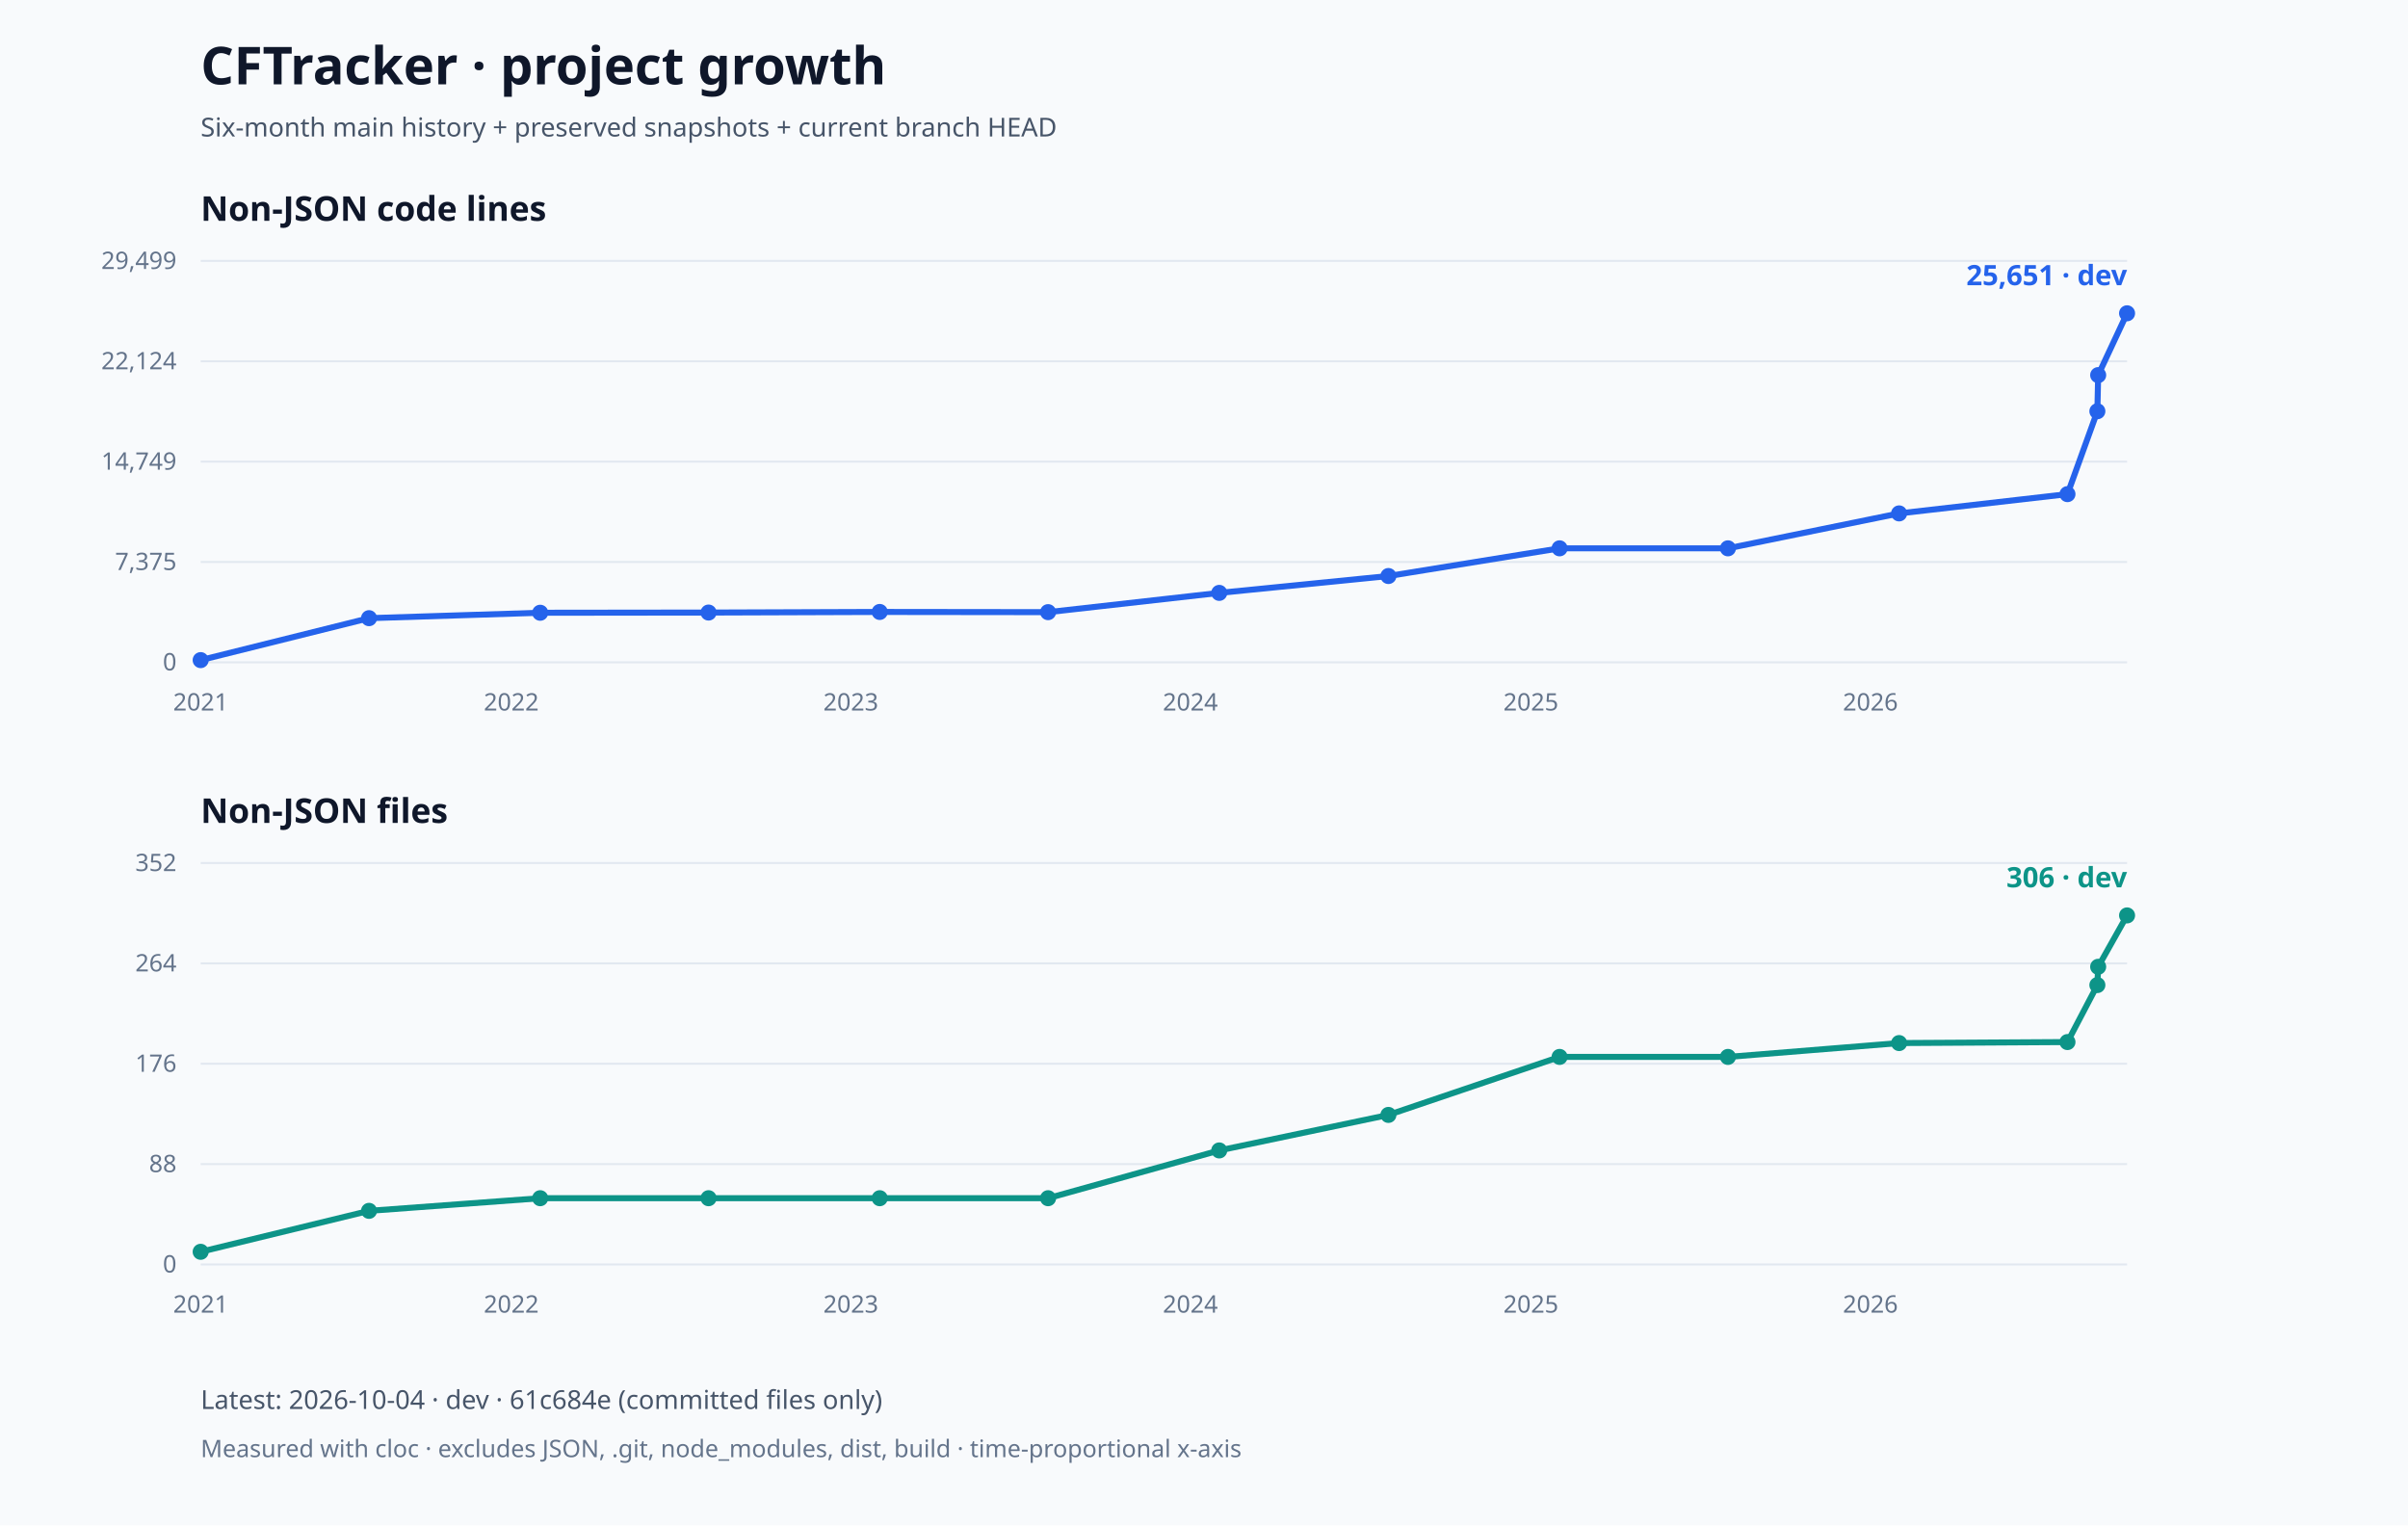
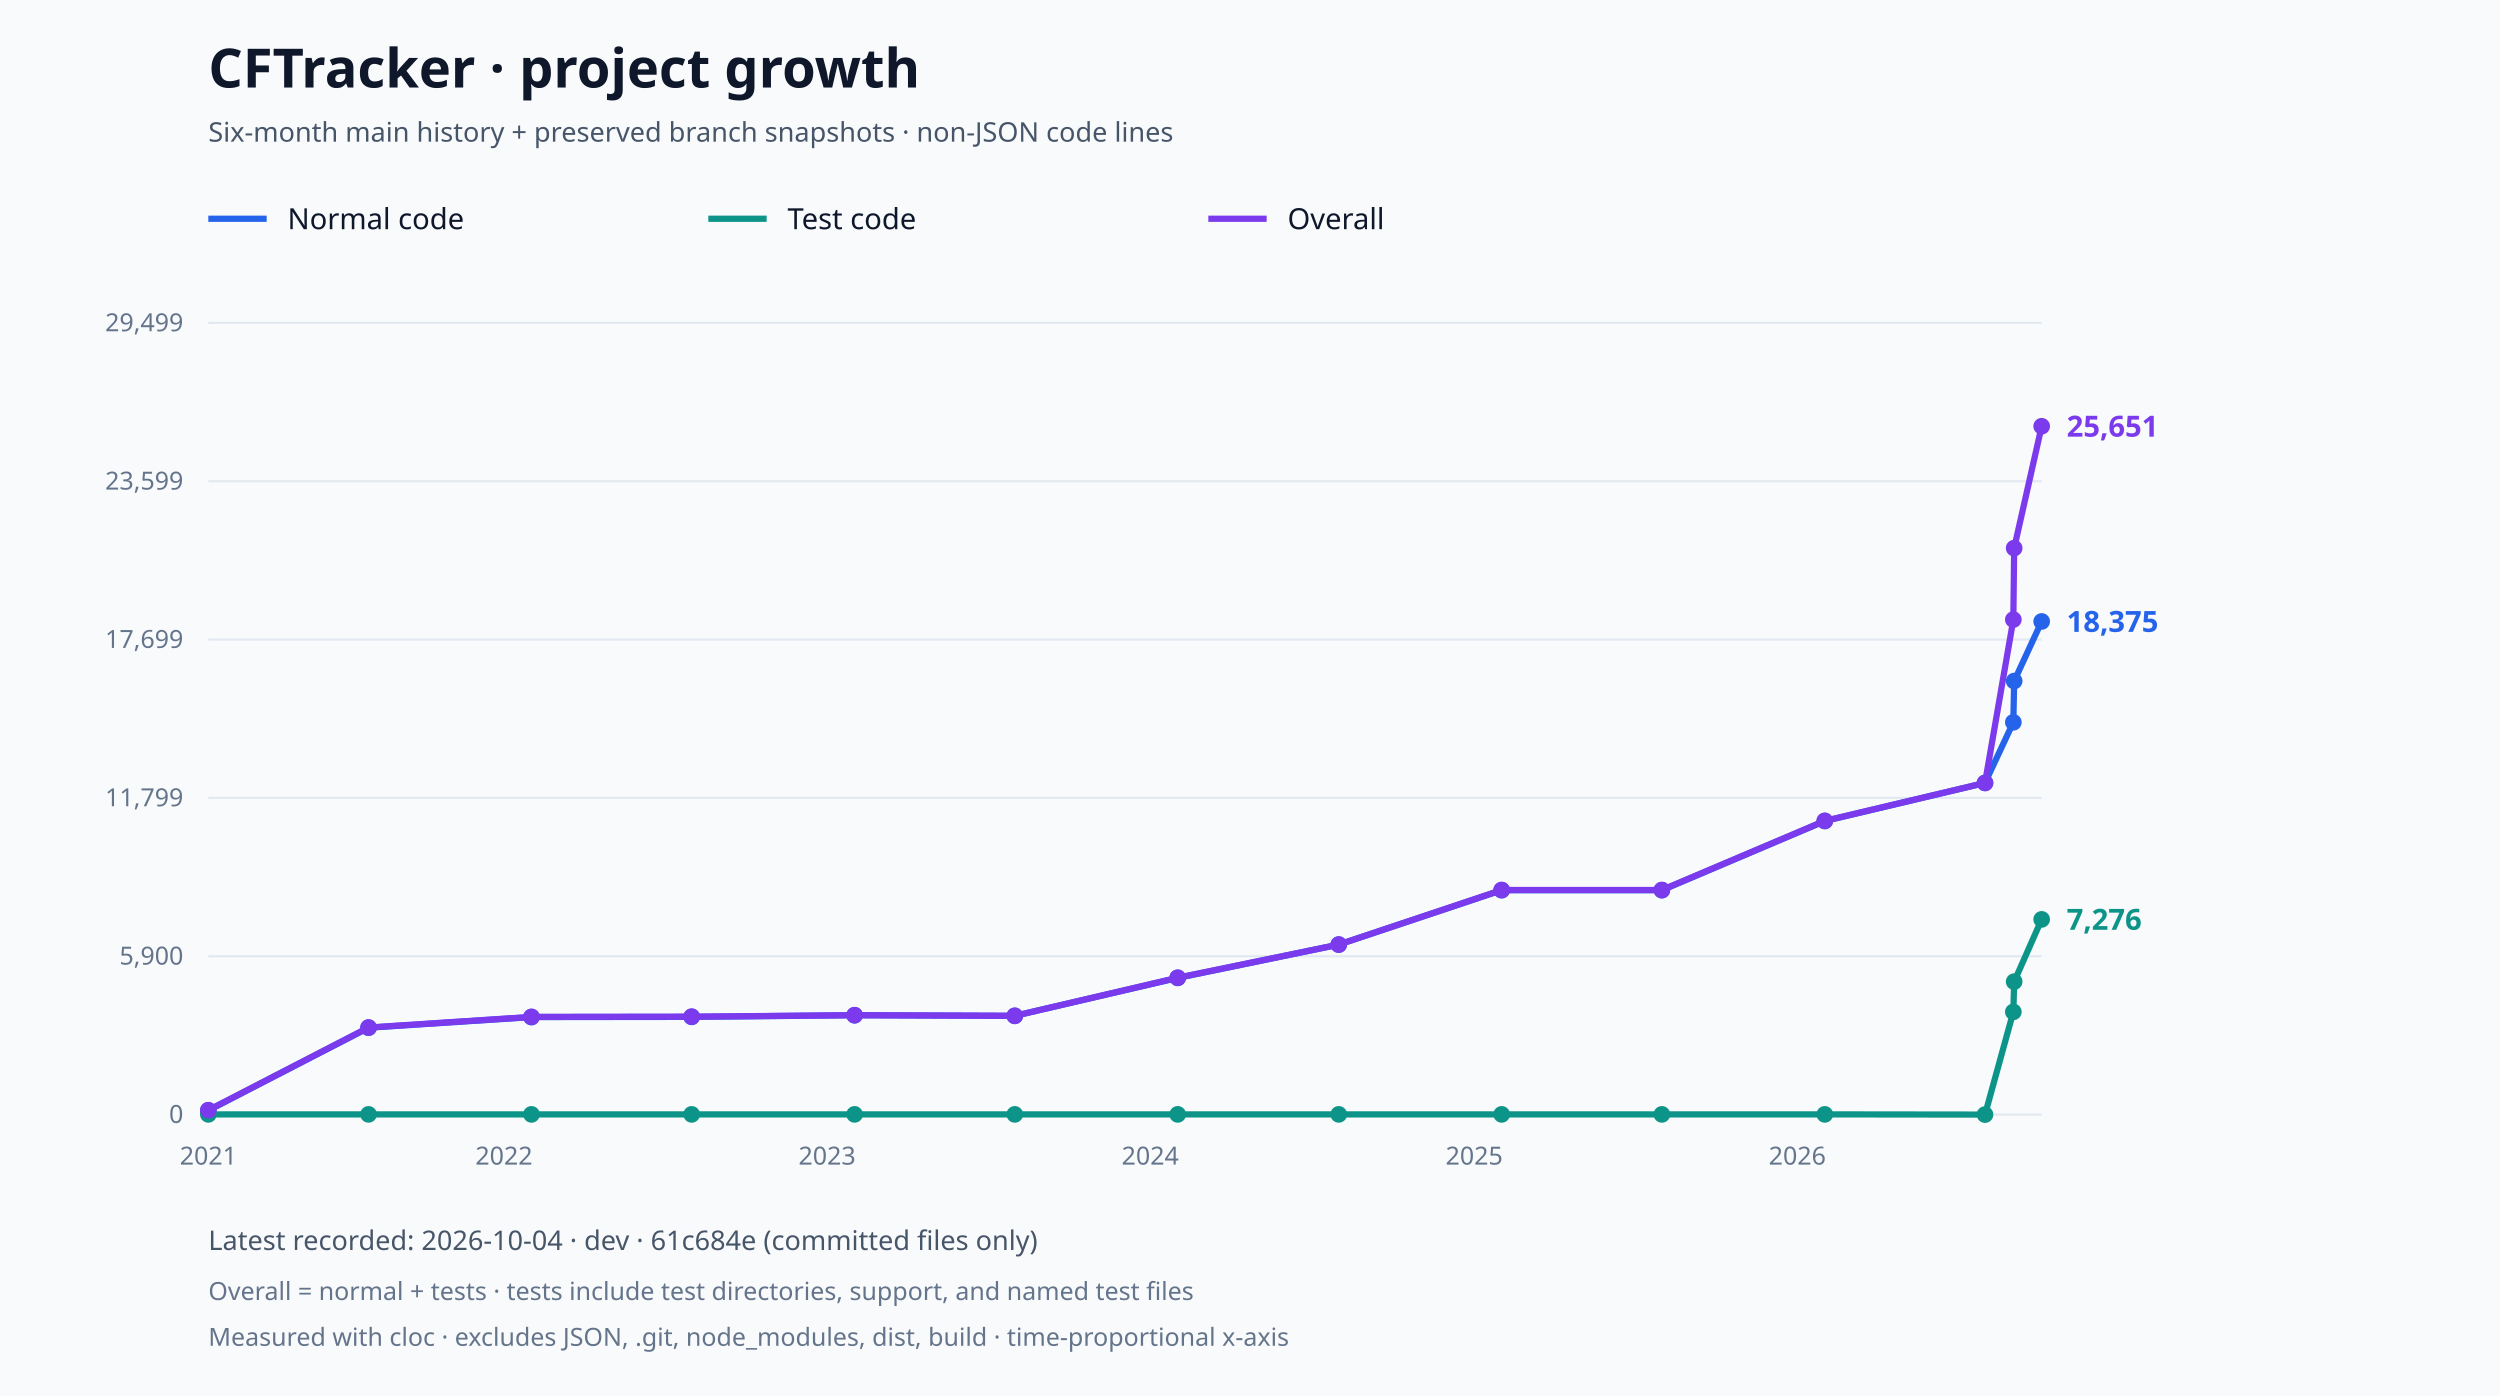
- <svg xmlns="http://www.w3.org/2000/svg" viewBox="0 0 1200 760" role="img" aria-labelledby="title desc">
-   <rect width="1200" height="760" fill="#f8fafc" />
+ <svg xmlns="http://www.w3.org/2000/svg" viewBox="0 0 1200 670" role="img" aria-labelledby="title desc">
+   <rect width="1200" height="670" fill="#f8fafc" />
  <g font-family="sans-serif">
    <text x="100" y="42" font-size="26" font-weight="700" fill="#0f172a">CFTracker · project growth</text>
-     <text x="100" y="68" font-size="13" fill="#475569">Six-month main history + preserved snapshots + current branch HEAD</text>
-     <text x="100" y="110" font-size="17" font-weight="600" fill="#0f172a">Non-JSON code lines</text>
-     <line x1="100" y1="330.0" x2="1060" y2="330.0" stroke="#e2e8f0" />
-     <text x="88" y="334.0" text-anchor="end" font-size="12" fill="#64748b">0</text>
-     <line x1="100" y1="280.0" x2="1060" y2="280.0" stroke="#e2e8f0" />
-     <text x="88" y="284.0" text-anchor="end" font-size="12" fill="#64748b">7,375</text>
-     <line x1="100" y1="230.0" x2="1060" y2="230.0" stroke="#e2e8f0" />
-     <text x="88" y="234.0" text-anchor="end" font-size="12" fill="#64748b">14,749</text>
-     <line x1="100" y1="180.0" x2="1060" y2="180.0" stroke="#e2e8f0" />
-     <text x="88" y="184.0" text-anchor="end" font-size="12" fill="#64748b">22,124</text>
-     <line x1="100" y1="130.0" x2="1060" y2="130.0" stroke="#e2e8f0" />
-     <text x="88" y="134.0" text-anchor="end" font-size="12" fill="#64748b">29,499</text>
-     <polyline points="100.0,328.9 183.9,308.0 269.2,305.3 353.1,305.2 438.4,304.9 522.3,305.0 607.6,295.4 691.9,287.0 777.2,273.2 861.1,273.2 946.4,255.8 1030.3,246.2 1045.2,204.9 1045.6,186.9 1060.0,156.1" fill="none" stroke="#2563eb" stroke-width="3" />
-     <circle cx="100.0" cy="328.9" r="4" fill="#2563eb" />
-     <circle cx="183.9" cy="308.0" r="4" fill="#2563eb" />
-     <circle cx="269.2" cy="305.3" r="4" fill="#2563eb" />
-     <circle cx="353.1" cy="305.2" r="4" fill="#2563eb" />
-     <circle cx="438.4" cy="304.9" r="4" fill="#2563eb" />
-     <circle cx="522.3" cy="305.0" r="4" fill="#2563eb" />
-     <circle cx="607.6" cy="295.4" r="4" fill="#2563eb" />
-     <circle cx="691.9" cy="287.0" r="4" fill="#2563eb" />
-     <circle cx="777.2" cy="273.2" r="4" fill="#2563eb" />
-     <circle cx="861.1" cy="273.2" r="4" fill="#2563eb" />
-     <circle cx="946.4" cy="255.8" r="4" fill="#2563eb" />
-     <circle cx="1030.3" cy="246.2" r="4" fill="#2563eb" />
-     <circle cx="1045.2" cy="204.9" r="4" fill="#2563eb" />
-     <circle cx="1045.6" cy="186.9" r="4" fill="#2563eb" />
-     <circle cx="1060.0" cy="156.1" r="4" fill="#2563eb" />
-     <text x="1060" y="142.1" text-anchor="end" font-size="14" font-weight="700" fill="#2563eb">25,651 · dev</text>
-     <text x="100.0" y="354" text-anchor="middle" font-size="12" fill="#64748b">2021</text>
-     <text x="254.8" y="354" text-anchor="middle" font-size="12" fill="#64748b">2022</text>
-     <text x="424.0" y="354" text-anchor="middle" font-size="12" fill="#64748b">2023</text>
-     <text x="593.2" y="354" text-anchor="middle" font-size="12" fill="#64748b">2024</text>
-     <text x="762.9" y="354" text-anchor="middle" font-size="12" fill="#64748b">2025</text>
-     <text x="932.1" y="354" text-anchor="middle" font-size="12" fill="#64748b">2026</text>
-     <text x="100" y="410" font-size="17" font-weight="600" fill="#0f172a">Non-JSON files</text>
-     <line x1="100" y1="630.0" x2="1060" y2="630.0" stroke="#e2e8f0" />
-     <text x="88" y="634.0" text-anchor="end" font-size="12" fill="#64748b">0</text>
-     <line x1="100" y1="580.0" x2="1060" y2="580.0" stroke="#e2e8f0" />
-     <text x="88" y="584.0" text-anchor="end" font-size="12" fill="#64748b">88</text>
-     <line x1="100" y1="530.0" x2="1060" y2="530.0" stroke="#e2e8f0" />
-     <text x="88" y="534.0" text-anchor="end" font-size="12" fill="#64748b">176</text>
-     <line x1="100" y1="480.0" x2="1060" y2="480.0" stroke="#e2e8f0" />
-     <text x="88" y="484.0" text-anchor="end" font-size="12" fill="#64748b">264</text>
-     <line x1="100" y1="430.0" x2="1060" y2="430.0" stroke="#e2e8f0" />
-     <text x="88" y="434.0" text-anchor="end" font-size="12" fill="#64748b">352</text>
-     <polyline points="100.0,623.7 183.9,603.3 269.2,597.0 353.1,597.0 438.4,597.0 522.3,597.0 607.6,573.2 691.9,555.5 777.2,526.6 861.1,526.6 946.4,519.7 1030.3,519.2 1045.2,490.8 1045.6,481.7 1060.0,456.1" fill="none" stroke="#0d9488" stroke-width="3" />
-     <circle cx="100.0" cy="623.7" r="4" fill="#0d9488" />
-     <circle cx="183.9" cy="603.3" r="4" fill="#0d9488" />
-     <circle cx="269.2" cy="597.0" r="4" fill="#0d9488" />
-     <circle cx="353.1" cy="597.0" r="4" fill="#0d9488" />
-     <circle cx="438.4" cy="597.0" r="4" fill="#0d9488" />
-     <circle cx="522.3" cy="597.0" r="4" fill="#0d9488" />
-     <circle cx="607.6" cy="573.2" r="4" fill="#0d9488" />
-     <circle cx="691.9" cy="555.5" r="4" fill="#0d9488" />
-     <circle cx="777.2" cy="526.6" r="4" fill="#0d9488" />
-     <circle cx="861.1" cy="526.6" r="4" fill="#0d9488" />
-     <circle cx="946.4" cy="519.7" r="4" fill="#0d9488" />
-     <circle cx="1030.3" cy="519.2" r="4" fill="#0d9488" />
-     <circle cx="1045.2" cy="490.8" r="4" fill="#0d9488" />
-     <circle cx="1045.6" cy="481.7" r="4" fill="#0d9488" />
-     <circle cx="1060.0" cy="456.1" r="4" fill="#0d9488" />
-     <text x="1060" y="442.1" text-anchor="end" font-size="14" font-weight="700" fill="#0d9488">306 · dev</text>
-     <text x="100.0" y="654" text-anchor="middle" font-size="12" fill="#64748b">2021</text>
-     <text x="254.8" y="654" text-anchor="middle" font-size="12" fill="#64748b">2022</text>
-     <text x="424.0" y="654" text-anchor="middle" font-size="12" fill="#64748b">2023</text>
-     <text x="593.2" y="654" text-anchor="middle" font-size="12" fill="#64748b">2024</text>
-     <text x="762.9" y="654" text-anchor="middle" font-size="12" fill="#64748b">2025</text>
-     <text x="932.1" y="654" text-anchor="middle" font-size="12" fill="#64748b">2026</text>
-     <text x="100" y="702" font-size="13" fill="#475569">Latest: 2026-10-04 · dev · 61c684e (committed files only)</text>
-     <text x="100" y="726" font-size="12" fill="#64748b">Measured with cloc · excludes JSON, .git, node_modules, dist, build · time-proportional x-axis</text>
+     <text x="100" y="68" font-size="13" fill="#475569">Six-month main history + preserved branch snapshots · non-JSON code lines</text>
+     <line x1="100" y1="105" x2="128" y2="105" stroke="#2563eb" stroke-width="3" />
+     <text x="138" y="110" font-size="14" fill="#0f172a">Normal code</text>
+     <line x1="340" y1="105" x2="368" y2="105" stroke="#0d9488" stroke-width="3" />
+     <text x="378" y="110" font-size="14" fill="#0f172a">Test code</text>
+     <line x1="580" y1="105" x2="608" y2="105" stroke="#7c3aed" stroke-width="3" />
+     <text x="618" y="110" font-size="14" fill="#0f172a">Overall</text>
+     <line x1="100" y1="535.0" x2="980" y2="535.0" stroke="#e2e8f0" />
+     <text x="88" y="539.0" text-anchor="end" font-size="12" fill="#64748b">0</text>
+     <line x1="100" y1="459.0" x2="980" y2="459.0" stroke="#e2e8f0" />
+     <text x="88" y="463.0" text-anchor="end" font-size="12" fill="#64748b">5,900</text>
+     <line x1="100" y1="383.0" x2="980" y2="383.0" stroke="#e2e8f0" />
+     <text x="88" y="387.0" text-anchor="end" font-size="12" fill="#64748b">11,799</text>
+     <line x1="100" y1="307.0" x2="980" y2="307.0" stroke="#e2e8f0" />
+     <text x="88" y="311.0" text-anchor="end" font-size="12" fill="#64748b">17,699</text>
+     <line x1="100" y1="231.0" x2="980" y2="231.0" stroke="#e2e8f0" />
+     <text x="88" y="235.0" text-anchor="end" font-size="12" fill="#64748b">23,599</text>
+     <line x1="100" y1="155.0" x2="980" y2="155.0" stroke="#e2e8f0" />
+     <text x="88" y="159.0" text-anchor="end" font-size="12" fill="#64748b">29,499</text>
+     <polyline points="100.0,533.0 176.9,493.3 255.1,488.2 332.0,488.1 410.2,487.3 487.1,487.6 565.3,469.4 642.6,453.4 720.8,427.3 797.7,427.3 875.9,394.1 952.8,375.8 966.4,346.7 966.8,326.9 980.0,298.3" fill="none" stroke="#2563eb" stroke-width="3" />
+     <circle cx="100.0" cy="533.0" r="4" fill="#2563eb" />
+     <circle cx="176.9" cy="493.3" r="4" fill="#2563eb" />
+     <circle cx="255.1" cy="488.2" r="4" fill="#2563eb" />
+     <circle cx="332.0" cy="488.1" r="4" fill="#2563eb" />
+     <circle cx="410.2" cy="487.3" r="4" fill="#2563eb" />
+     <circle cx="487.1" cy="487.6" r="4" fill="#2563eb" />
+     <circle cx="565.3" cy="469.4" r="4" fill="#2563eb" />
+     <circle cx="642.6" cy="453.4" r="4" fill="#2563eb" />
+     <circle cx="720.8" cy="427.3" r="4" fill="#2563eb" />
+     <circle cx="797.7" cy="427.3" r="4" fill="#2563eb" />
+     <circle cx="875.9" cy="394.1" r="4" fill="#2563eb" />
+     <circle cx="952.8" cy="375.8" r="4" fill="#2563eb" />
+     <circle cx="966.4" cy="346.7" r="4" fill="#2563eb" />
+     <circle cx="966.8" cy="326.9" r="4" fill="#2563eb" />
+     <circle cx="980.0" cy="298.3" r="4" fill="#2563eb" />
+     <text x="992" y="303.3" font-size="14" font-weight="700" fill="#2563eb">18,375</text>
+     <polyline points="100.0,534.9 176.9,534.9 255.1,534.9 332.0,534.9 410.2,534.9 487.1,534.9 565.3,534.9 642.6,534.9 720.8,534.9 797.7,534.9 875.9,534.9 952.8,535.0 966.4,485.7 966.8,471.2 980.0,441.3" fill="none" stroke="#0d9488" stroke-width="3" />
+     <circle cx="100.0" cy="534.9" r="4" fill="#0d9488" />
+     <circle cx="176.9" cy="534.9" r="4" fill="#0d9488" />
+     <circle cx="255.1" cy="534.9" r="4" fill="#0d9488" />
+     <circle cx="332.0" cy="534.9" r="4" fill="#0d9488" />
+     <circle cx="410.2" cy="534.9" r="4" fill="#0d9488" />
+     <circle cx="487.1" cy="534.9" r="4" fill="#0d9488" />
+     <circle cx="565.3" cy="534.9" r="4" fill="#0d9488" />
+     <circle cx="642.6" cy="534.9" r="4" fill="#0d9488" />
+     <circle cx="720.8" cy="534.9" r="4" fill="#0d9488" />
+     <circle cx="797.7" cy="534.9" r="4" fill="#0d9488" />
+     <circle cx="875.9" cy="534.9" r="4" fill="#0d9488" />
+     <circle cx="952.8" cy="535.0" r="4" fill="#0d9488" />
+     <circle cx="966.4" cy="485.7" r="4" fill="#0d9488" />
+     <circle cx="966.8" cy="471.2" r="4" fill="#0d9488" />
+     <circle cx="980.0" cy="441.3" r="4" fill="#0d9488" />
+     <text x="992" y="446.3" font-size="14" font-weight="700" fill="#0d9488">7,276</text>
+     <polyline points="100.0,532.9 176.9,493.2 255.1,488.1 332.0,488.0 410.2,487.3 487.1,487.6 565.3,469.3 642.6,453.4 720.8,427.2 797.7,427.2 875.9,394.0 952.8,375.8 966.4,297.4 966.8,263.1 980.0,204.6" fill="none" stroke="#7c3aed" stroke-width="3" />
+     <circle cx="100.0" cy="532.9" r="4" fill="#7c3aed" />
+     <circle cx="176.9" cy="493.2" r="4" fill="#7c3aed" />
+     <circle cx="255.1" cy="488.1" r="4" fill="#7c3aed" />
+     <circle cx="332.0" cy="488.0" r="4" fill="#7c3aed" />
+     <circle cx="410.2" cy="487.3" r="4" fill="#7c3aed" />
+     <circle cx="487.1" cy="487.6" r="4" fill="#7c3aed" />
+     <circle cx="565.3" cy="469.3" r="4" fill="#7c3aed" />
+     <circle cx="642.6" cy="453.4" r="4" fill="#7c3aed" />
+     <circle cx="720.8" cy="427.2" r="4" fill="#7c3aed" />
+     <circle cx="797.7" cy="427.2" r="4" fill="#7c3aed" />
+     <circle cx="875.9" cy="394.0" r="4" fill="#7c3aed" />
+     <circle cx="952.8" cy="375.8" r="4" fill="#7c3aed" />
+     <circle cx="966.4" cy="297.4" r="4" fill="#7c3aed" />
+     <circle cx="966.8" cy="263.1" r="4" fill="#7c3aed" />
+     <circle cx="980.0" cy="204.6" r="4" fill="#7c3aed" />
+     <text x="992" y="209.6" font-size="14" font-weight="700" fill="#7c3aed">25,651</text>
+     <text x="100.0" y="559" text-anchor="middle" font-size="12" fill="#64748b">2021</text>
+     <text x="241.9" y="559" text-anchor="middle" font-size="12" fill="#64748b">2022</text>
+     <text x="397.0" y="559" text-anchor="middle" font-size="12" fill="#64748b">2023</text>
+     <text x="552.1" y="559" text-anchor="middle" font-size="12" fill="#64748b">2024</text>
+     <text x="707.6" y="559" text-anchor="middle" font-size="12" fill="#64748b">2025</text>
+     <text x="862.7" y="559" text-anchor="middle" font-size="12" fill="#64748b">2026</text>
+     <text x="100" y="600" font-size="13" fill="#475569">Latest recorded: 2026-10-04 · dev · 61c684e (committed files only)</text>
+     <text x="100" y="624" font-size="12" fill="#64748b">Overall = normal + tests · tests include test directories, support, and named test files</text>
+     <text x="100" y="646" font-size="12" fill="#64748b">Measured with cloc · excludes JSON, .git, node_modules, dist, build · time-proportional x-axis</text>
  </g>
</svg>
